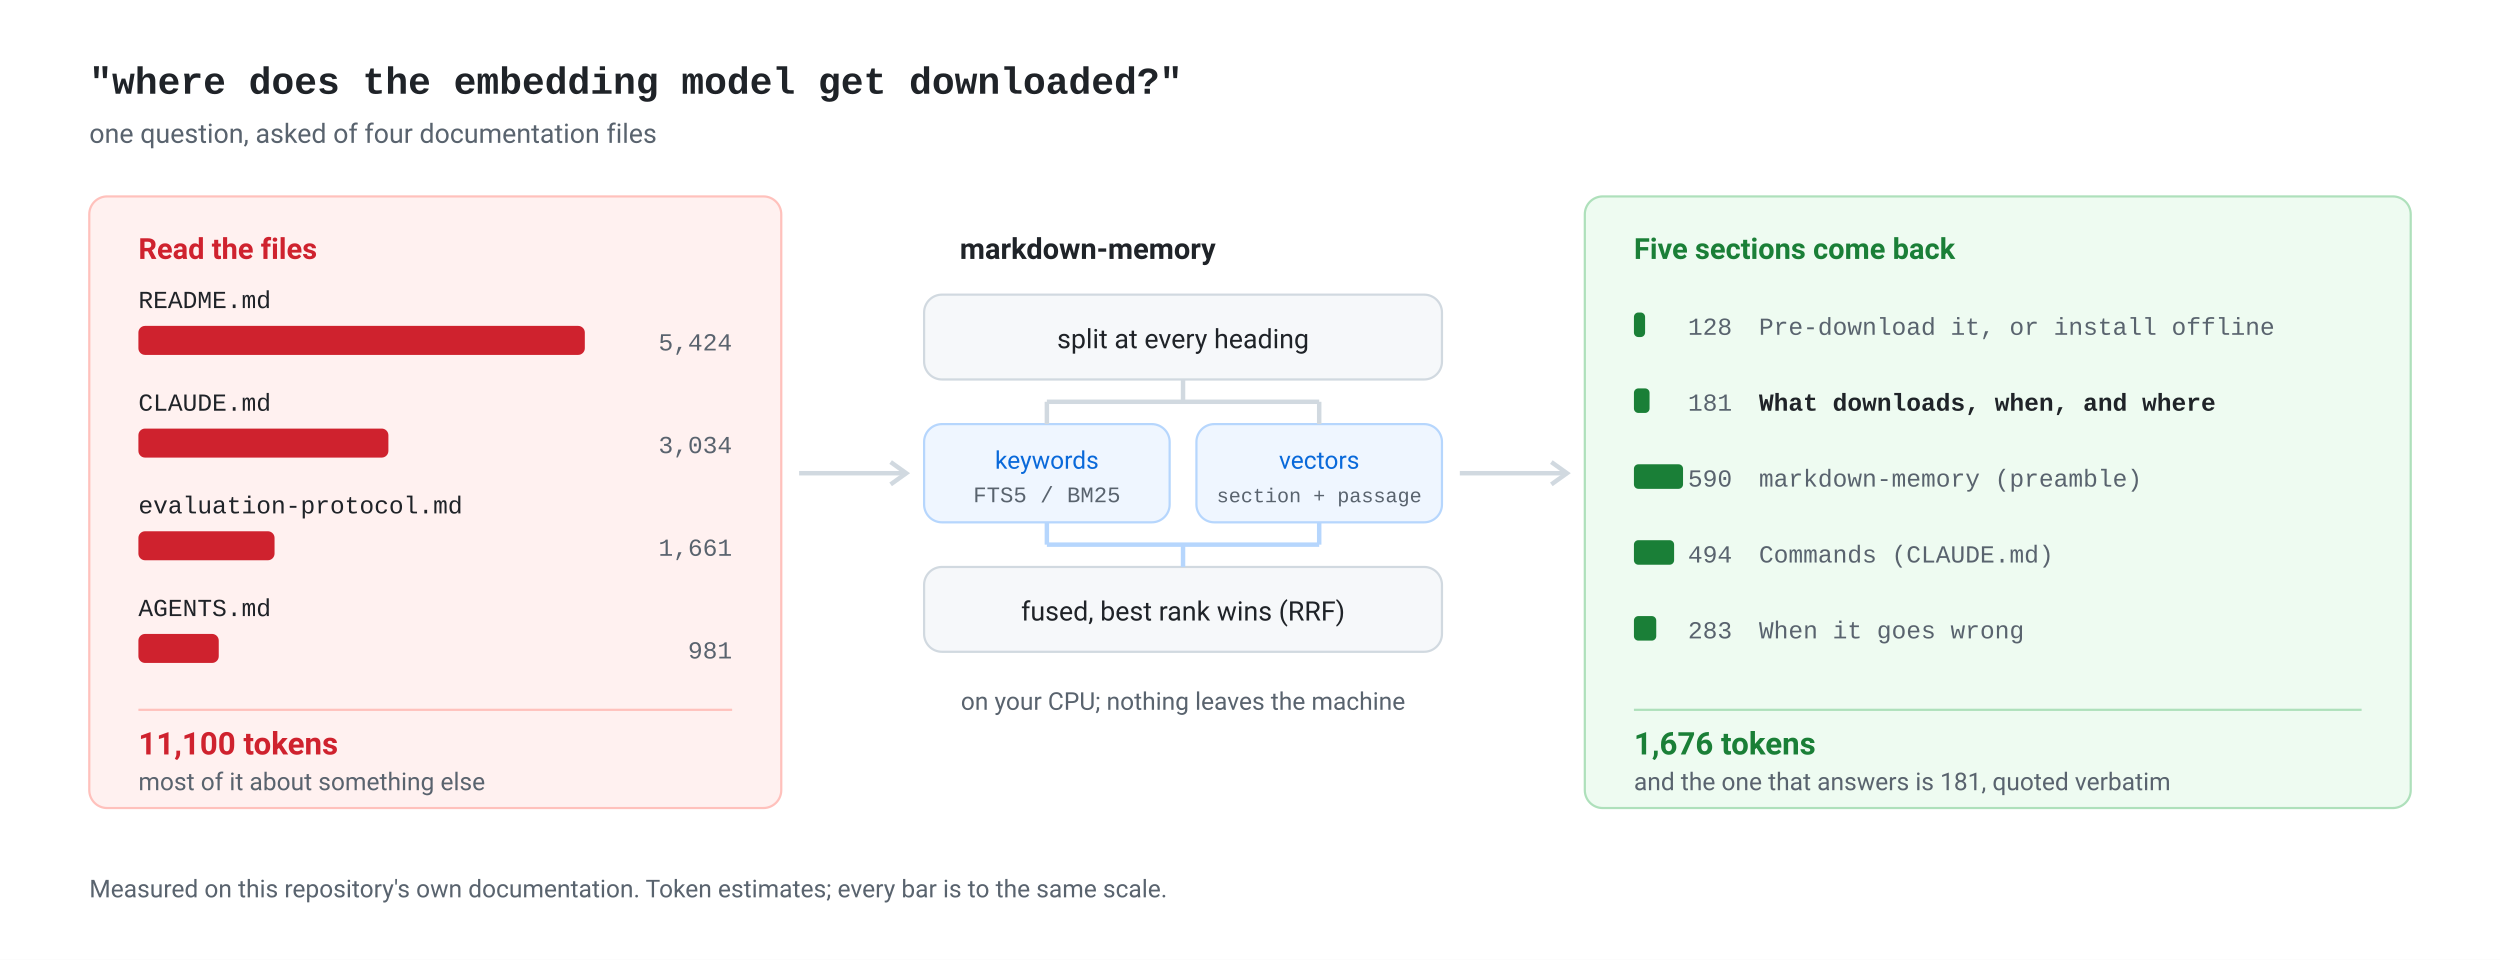
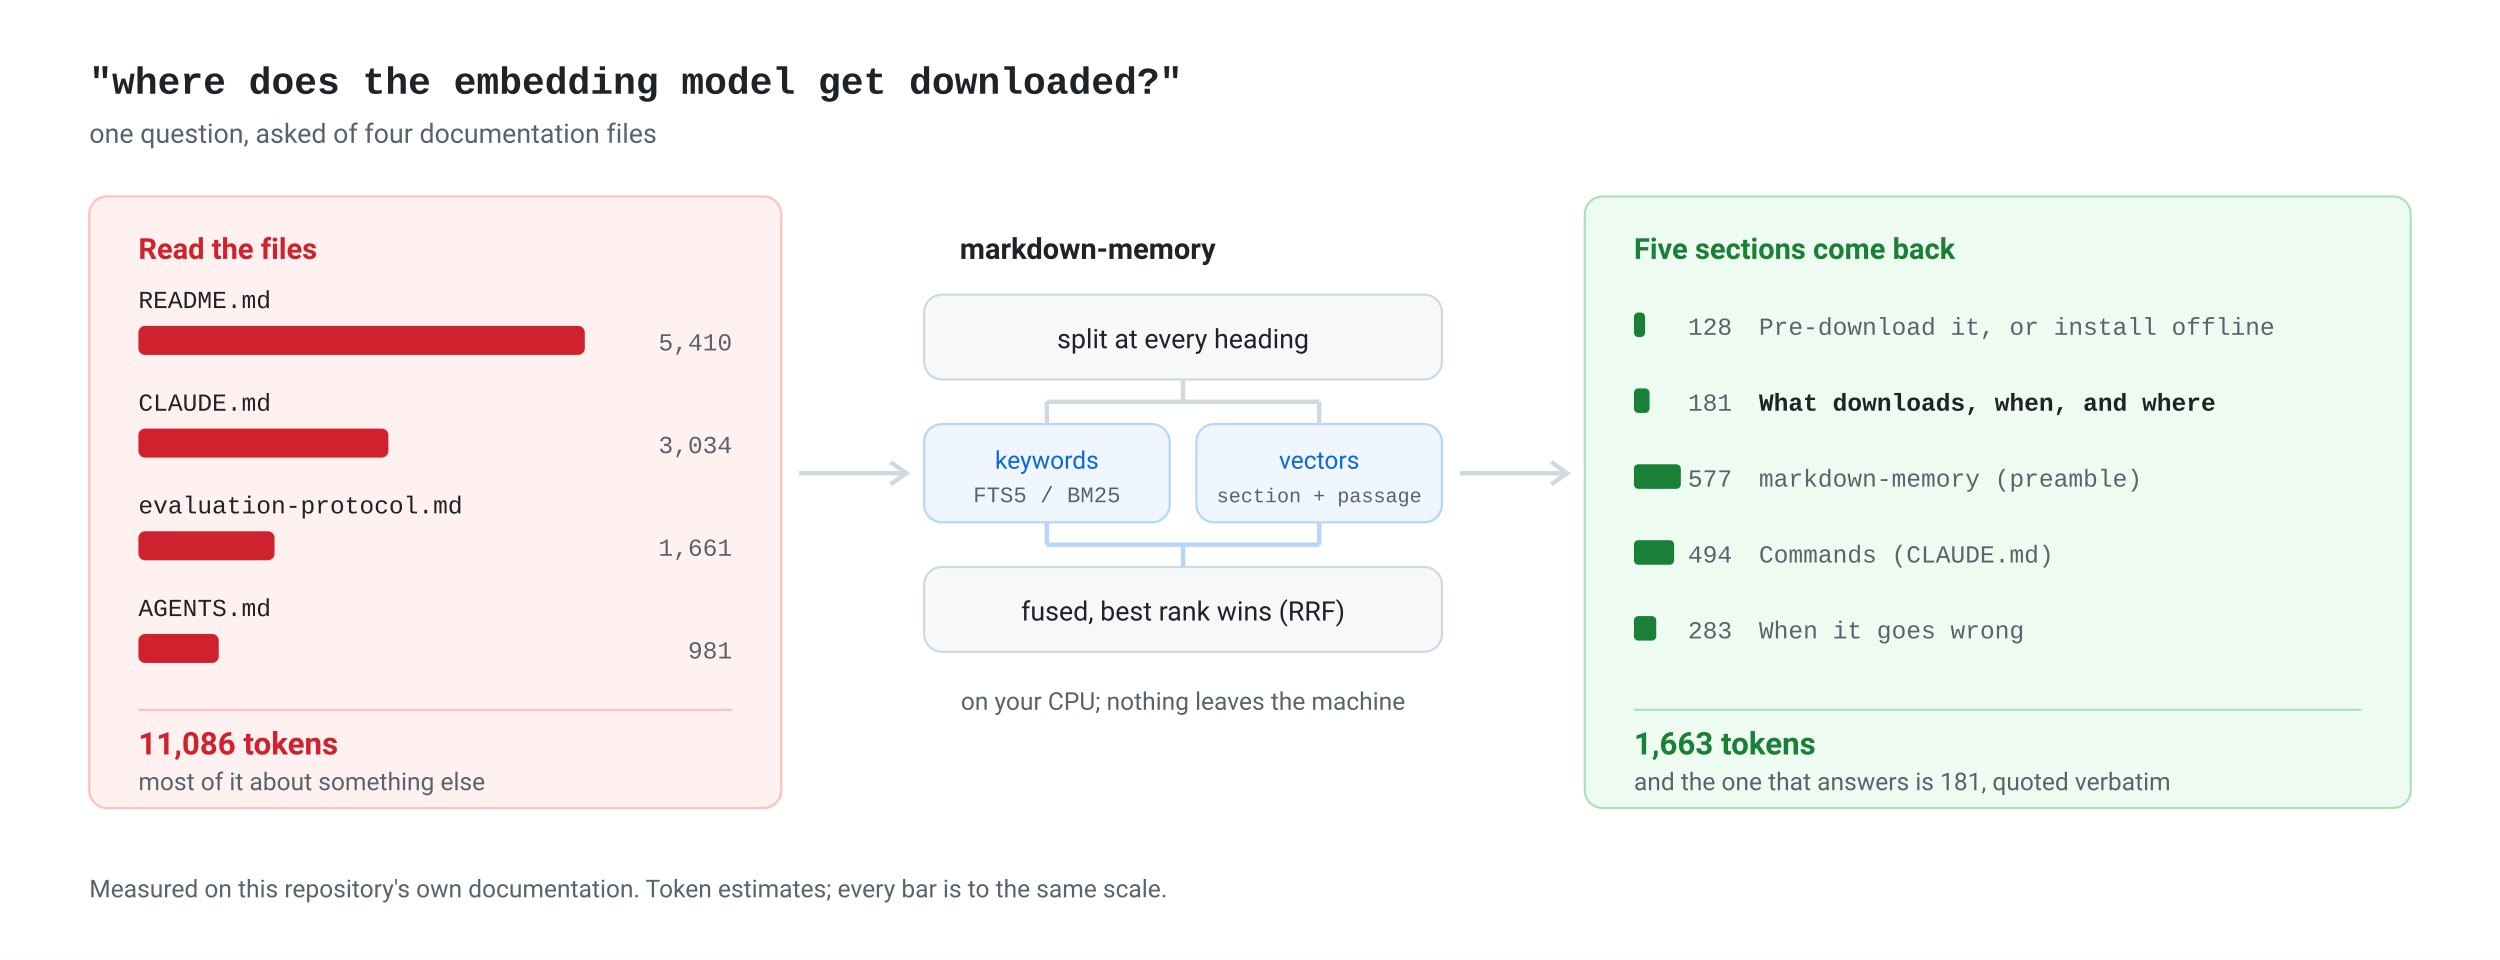
- <svg xmlns="http://www.w3.org/2000/svg" viewBox="0 0 1120 430" width="1120" height="430" role="img" aria-label="One question: reading four whole files costs 11,100 tokens; markdown-memory returns five sections totalling 1,676, and the one that answers is 181 tokens.">
+ <svg xmlns="http://www.w3.org/2000/svg" viewBox="0 0 1120 430" width="1120" height="430" role="img" aria-label="One question: reading four whole files costs 11,086 tokens; markdown-memory returns five sections totalling 1,663, and the one that answers is 181 tokens.">
  <rect width="1120" height="430" fill="#ffffff" />
  <text x="40" y="42" font-family="ui-monospace,SFMono-Regular,Menlo,Consolas,'Liberation Mono',monospace" font-size="17" font-weight="600" fill="#1f2328" text-anchor="start">"where does the embedding model get downloaded?"</text>
  <text x="40" y="64" font-family="ui-sans-serif,-apple-system,BlinkMacSystemFont,'Segoe UI',Roboto,'Helvetica Neue',Arial,sans-serif" font-size="12" font-weight="400" fill="#59636e" text-anchor="start">one question, asked of four documentation files</text>
  <rect x="40" y="88" width="310" height="274" rx="8" fill="#fff1f0" stroke="#ffc1bc" stroke-width="1" />
  <text x="62" y="116" font-family="ui-sans-serif,-apple-system,BlinkMacSystemFont,'Segoe UI',Roboto,'Helvetica Neue',Arial,sans-serif" font-size="13" font-weight="600" fill="#cf222e" text-anchor="start">Read the files</text>
  <text x="62" y="138" font-family="ui-monospace,SFMono-Regular,Menlo,Consolas,'Liberation Mono',monospace" font-size="11" font-weight="400" fill="#1f2328" text-anchor="start">README.md</text>
  <rect x="62" y="146" width="200" height="13" rx="3" fill="#cf222e" stroke="none" stroke-width="1" />
-   <text x="328" y="157" font-family="ui-monospace,SFMono-Regular,Menlo,Consolas,'Liberation Mono',monospace" font-size="11" font-weight="400" fill="#59636e" text-anchor="end">5,424</text>
+   <text x="328" y="157" font-family="ui-monospace,SFMono-Regular,Menlo,Consolas,'Liberation Mono',monospace" font-size="11" font-weight="400" fill="#59636e" text-anchor="end">5,410</text>
  <text x="62" y="184" font-family="ui-monospace,SFMono-Regular,Menlo,Consolas,'Liberation Mono',monospace" font-size="11" font-weight="400" fill="#1f2328" text-anchor="start">CLAUDE.md</text>
  <rect x="62" y="192" width="112" height="13" rx="3" fill="#cf222e" stroke="none" stroke-width="1" />
  <text x="328" y="203" font-family="ui-monospace,SFMono-Regular,Menlo,Consolas,'Liberation Mono',monospace" font-size="11" font-weight="400" fill="#59636e" text-anchor="end">3,034</text>
  <text x="62" y="230" font-family="ui-monospace,SFMono-Regular,Menlo,Consolas,'Liberation Mono',monospace" font-size="11" font-weight="400" fill="#1f2328" text-anchor="start">evaluation-protocol.md</text>
  <rect x="62" y="238" width="61" height="13" rx="3" fill="#cf222e" stroke="none" stroke-width="1" />
  <text x="328" y="249" font-family="ui-monospace,SFMono-Regular,Menlo,Consolas,'Liberation Mono',monospace" font-size="11" font-weight="400" fill="#59636e" text-anchor="end">1,661</text>
  <text x="62" y="276" font-family="ui-monospace,SFMono-Regular,Menlo,Consolas,'Liberation Mono',monospace" font-size="11" font-weight="400" fill="#1f2328" text-anchor="start">AGENTS.md</text>
  <rect x="62" y="284" width="36" height="13" rx="3" fill="#cf222e" stroke="none" stroke-width="1" />
  <text x="328" y="295" font-family="ui-monospace,SFMono-Regular,Menlo,Consolas,'Liberation Mono',monospace" font-size="11" font-weight="400" fill="#59636e" text-anchor="end">981</text>
  <path d="M62 318 L328 318" stroke="#ffc1bc" stroke-width="1" />
-   <text x="62" y="338" font-family="ui-sans-serif,-apple-system,BlinkMacSystemFont,'Segoe UI',Roboto,'Helvetica Neue',Arial,sans-serif" font-size="14" font-weight="600" fill="#cf222e" text-anchor="start">11,100 tokens</text>
+   <text x="62" y="338" font-family="ui-sans-serif,-apple-system,BlinkMacSystemFont,'Segoe UI',Roboto,'Helvetica Neue',Arial,sans-serif" font-size="14" font-weight="600" fill="#cf222e" text-anchor="start">11,086 tokens</text>
  <text x="62" y="354" font-family="ui-sans-serif,-apple-system,BlinkMacSystemFont,'Segoe UI',Roboto,'Helvetica Neue',Arial,sans-serif" font-size="11" font-weight="400" fill="#59636e" text-anchor="start">most of it about something else</text>
  <text x="430" y="116" font-family="ui-sans-serif,-apple-system,BlinkMacSystemFont,'Segoe UI',Roboto,'Helvetica Neue',Arial,sans-serif" font-size="13" font-weight="600" fill="#1f2328" text-anchor="start">markdown-memory</text>
  <rect x="414" y="132" width="232" height="38" rx="8" fill="#f6f8fa" stroke="#d1d9e0" stroke-width="1" />
  <text x="530" y="156" font-family="ui-sans-serif,-apple-system,BlinkMacSystemFont,'Segoe UI',Roboto,'Helvetica Neue',Arial,sans-serif" font-size="12" font-weight="400" fill="#1f2328" text-anchor="middle">split at every heading</text>
  <rect x="414" y="190" width="110" height="44" rx="8" fill="#eff6ff" stroke="#b6d6fd" stroke-width="1" />
  <text x="469" y="210" font-family="ui-sans-serif,-apple-system,BlinkMacSystemFont,'Segoe UI',Roboto,'Helvetica Neue',Arial,sans-serif" font-size="11" font-weight="400" fill="#0969da" text-anchor="middle">keywords</text>
  <text x="469" y="225" font-family="ui-monospace,SFMono-Regular,Menlo,Consolas,'Liberation Mono',monospace" font-size="10" font-weight="400" fill="#59636e" text-anchor="middle">FTS5 / BM25</text>
  <rect x="536" y="190" width="110" height="44" rx="8" fill="#eff6ff" stroke="#b6d6fd" stroke-width="1" />
  <text x="591" y="210" font-family="ui-sans-serif,-apple-system,BlinkMacSystemFont,'Segoe UI',Roboto,'Helvetica Neue',Arial,sans-serif" font-size="11" font-weight="400" fill="#0969da" text-anchor="middle">vectors</text>
  <text x="591" y="225" font-family="ui-monospace,SFMono-Regular,Menlo,Consolas,'Liberation Mono',monospace" font-size="9" font-weight="400" fill="#59636e" text-anchor="middle">section + passage</text>
  <rect x="414" y="254" width="232" height="38" rx="8" fill="#f6f8fa" stroke="#d1d9e0" stroke-width="1" />
  <text x="530" y="278" font-family="ui-sans-serif,-apple-system,BlinkMacSystemFont,'Segoe UI',Roboto,'Helvetica Neue',Arial,sans-serif" font-size="12" font-weight="400" fill="#1f2328" text-anchor="middle">fused, best rank wins (RRF)</text>
  <path d="M530 170 L530 180 M469 180 L591 180 M469 180 L469 190 M591 180 L591 190" stroke="#d1d9e0" stroke-width="2" fill="none" />
  <path d="M469 234 L469 244 M591 234 L591 244 M469 244 L591 244 M530 244 L530 254" stroke="#b6d6fd" stroke-width="2" fill="none" />
  <text x="530" y="318" font-family="ui-sans-serif,-apple-system,BlinkMacSystemFont,'Segoe UI',Roboto,'Helvetica Neue',Arial,sans-serif" font-size="11" font-weight="400" fill="#59636e" text-anchor="middle">on your CPU; nothing leaves the machine</text>
  <path d="M358 212 L406 212" stroke="#d1d9e0" stroke-width="2" fill="none" />
  <path d="M399 207 L406 212 L399 217" fill="none" stroke="#d1d9e0" stroke-width="2" />
  <path d="M654 212 L702 212" stroke="#d1d9e0" stroke-width="2" fill="none" />
  <path d="M695 207 L702 212 L695 217" fill="none" stroke="#d1d9e0" stroke-width="2" />
  <rect x="710" y="88" width="370" height="274" rx="8" fill="#eefbf1" stroke="#aee0bb" stroke-width="1" />
  <text x="732" y="116" font-family="ui-sans-serif,-apple-system,BlinkMacSystemFont,'Segoe UI',Roboto,'Helvetica Neue',Arial,sans-serif" font-size="13" font-weight="600" fill="#1a7f37" text-anchor="start">Five sections come back</text>
  <rect x="732" y="140" width="5" height="11" rx="2" fill="#1a7f37" stroke="none" stroke-width="1" />
  <text x="776" y="150" font-family="ui-monospace,SFMono-Regular,Menlo,Consolas,'Liberation Mono',monospace" font-size="11" font-weight="400" fill="#59636e" text-anchor="end">128</text>
  <text x="788" y="150" font-family="ui-monospace,SFMono-Regular,Menlo,Consolas,'Liberation Mono',monospace" font-size="11" font-weight="400" fill="#59636e" text-anchor="start">Pre-download it, or install offline</text>
  <rect x="732" y="174" width="7" height="11" rx="2" fill="#1a7f37" stroke="none" stroke-width="1" />
  <text x="776" y="184" font-family="ui-monospace,SFMono-Regular,Menlo,Consolas,'Liberation Mono',monospace" font-size="11" font-weight="400" fill="#59636e" text-anchor="end">181</text>
  <text x="788" y="184" font-family="ui-monospace,SFMono-Regular,Menlo,Consolas,'Liberation Mono',monospace" font-size="11" font-weight="600" fill="#1f2328" text-anchor="start">What downloads, when, and where</text>
-   <rect x="732" y="208" width="22" height="11" rx="2" fill="#1a7f37" stroke="none" stroke-width="1" />
-   <text x="776" y="218" font-family="ui-monospace,SFMono-Regular,Menlo,Consolas,'Liberation Mono',monospace" font-size="11" font-weight="400" fill="#59636e" text-anchor="end">590</text>
+   <rect x="732" y="208" width="21" height="11" rx="2" fill="#1a7f37" stroke="none" stroke-width="1" />
+   <text x="776" y="218" font-family="ui-monospace,SFMono-Regular,Menlo,Consolas,'Liberation Mono',monospace" font-size="11" font-weight="400" fill="#59636e" text-anchor="end">577</text>
  <text x="788" y="218" font-family="ui-monospace,SFMono-Regular,Menlo,Consolas,'Liberation Mono',monospace" font-size="11" font-weight="400" fill="#59636e" text-anchor="start">markdown-memory  (preamble)</text>
  <rect x="732" y="242" width="18" height="11" rx="2" fill="#1a7f37" stroke="none" stroke-width="1" />
  <text x="776" y="252" font-family="ui-monospace,SFMono-Regular,Menlo,Consolas,'Liberation Mono',monospace" font-size="11" font-weight="400" fill="#59636e" text-anchor="end">494</text>
  <text x="788" y="252" font-family="ui-monospace,SFMono-Regular,Menlo,Consolas,'Liberation Mono',monospace" font-size="11" font-weight="400" fill="#59636e" text-anchor="start">Commands  (CLAUDE.md)</text>
  <rect x="732" y="276" width="10" height="11" rx="2" fill="#1a7f37" stroke="none" stroke-width="1" />
  <text x="776" y="286" font-family="ui-monospace,SFMono-Regular,Menlo,Consolas,'Liberation Mono',monospace" font-size="11" font-weight="400" fill="#59636e" text-anchor="end">283</text>
  <text x="788" y="286" font-family="ui-monospace,SFMono-Regular,Menlo,Consolas,'Liberation Mono',monospace" font-size="11" font-weight="400" fill="#59636e" text-anchor="start">When it goes wrong</text>
  <path d="M732 318 L1058 318" stroke="#aee0bb" stroke-width="1" />
-   <text x="732" y="338" font-family="ui-sans-serif,-apple-system,BlinkMacSystemFont,'Segoe UI',Roboto,'Helvetica Neue',Arial,sans-serif" font-size="14" font-weight="600" fill="#1a7f37" text-anchor="start">1,676 tokens</text>
+   <text x="732" y="338" font-family="ui-sans-serif,-apple-system,BlinkMacSystemFont,'Segoe UI',Roboto,'Helvetica Neue',Arial,sans-serif" font-size="14" font-weight="600" fill="#1a7f37" text-anchor="start">1,663 tokens</text>
  <text x="732" y="354" font-family="ui-sans-serif,-apple-system,BlinkMacSystemFont,'Segoe UI',Roboto,'Helvetica Neue',Arial,sans-serif" font-size="11" font-weight="400" fill="#59636e" text-anchor="start">and the one that answers is 181, quoted verbatim</text>
  <text x="40" y="402" font-family="ui-sans-serif,-apple-system,BlinkMacSystemFont,'Segoe UI',Roboto,'Helvetica Neue',Arial,sans-serif" font-size="11" font-weight="400" fill="#59636e" text-anchor="start">Measured on this repository's own documentation. Token estimates; every bar is to the same scale.</text>
</svg>
